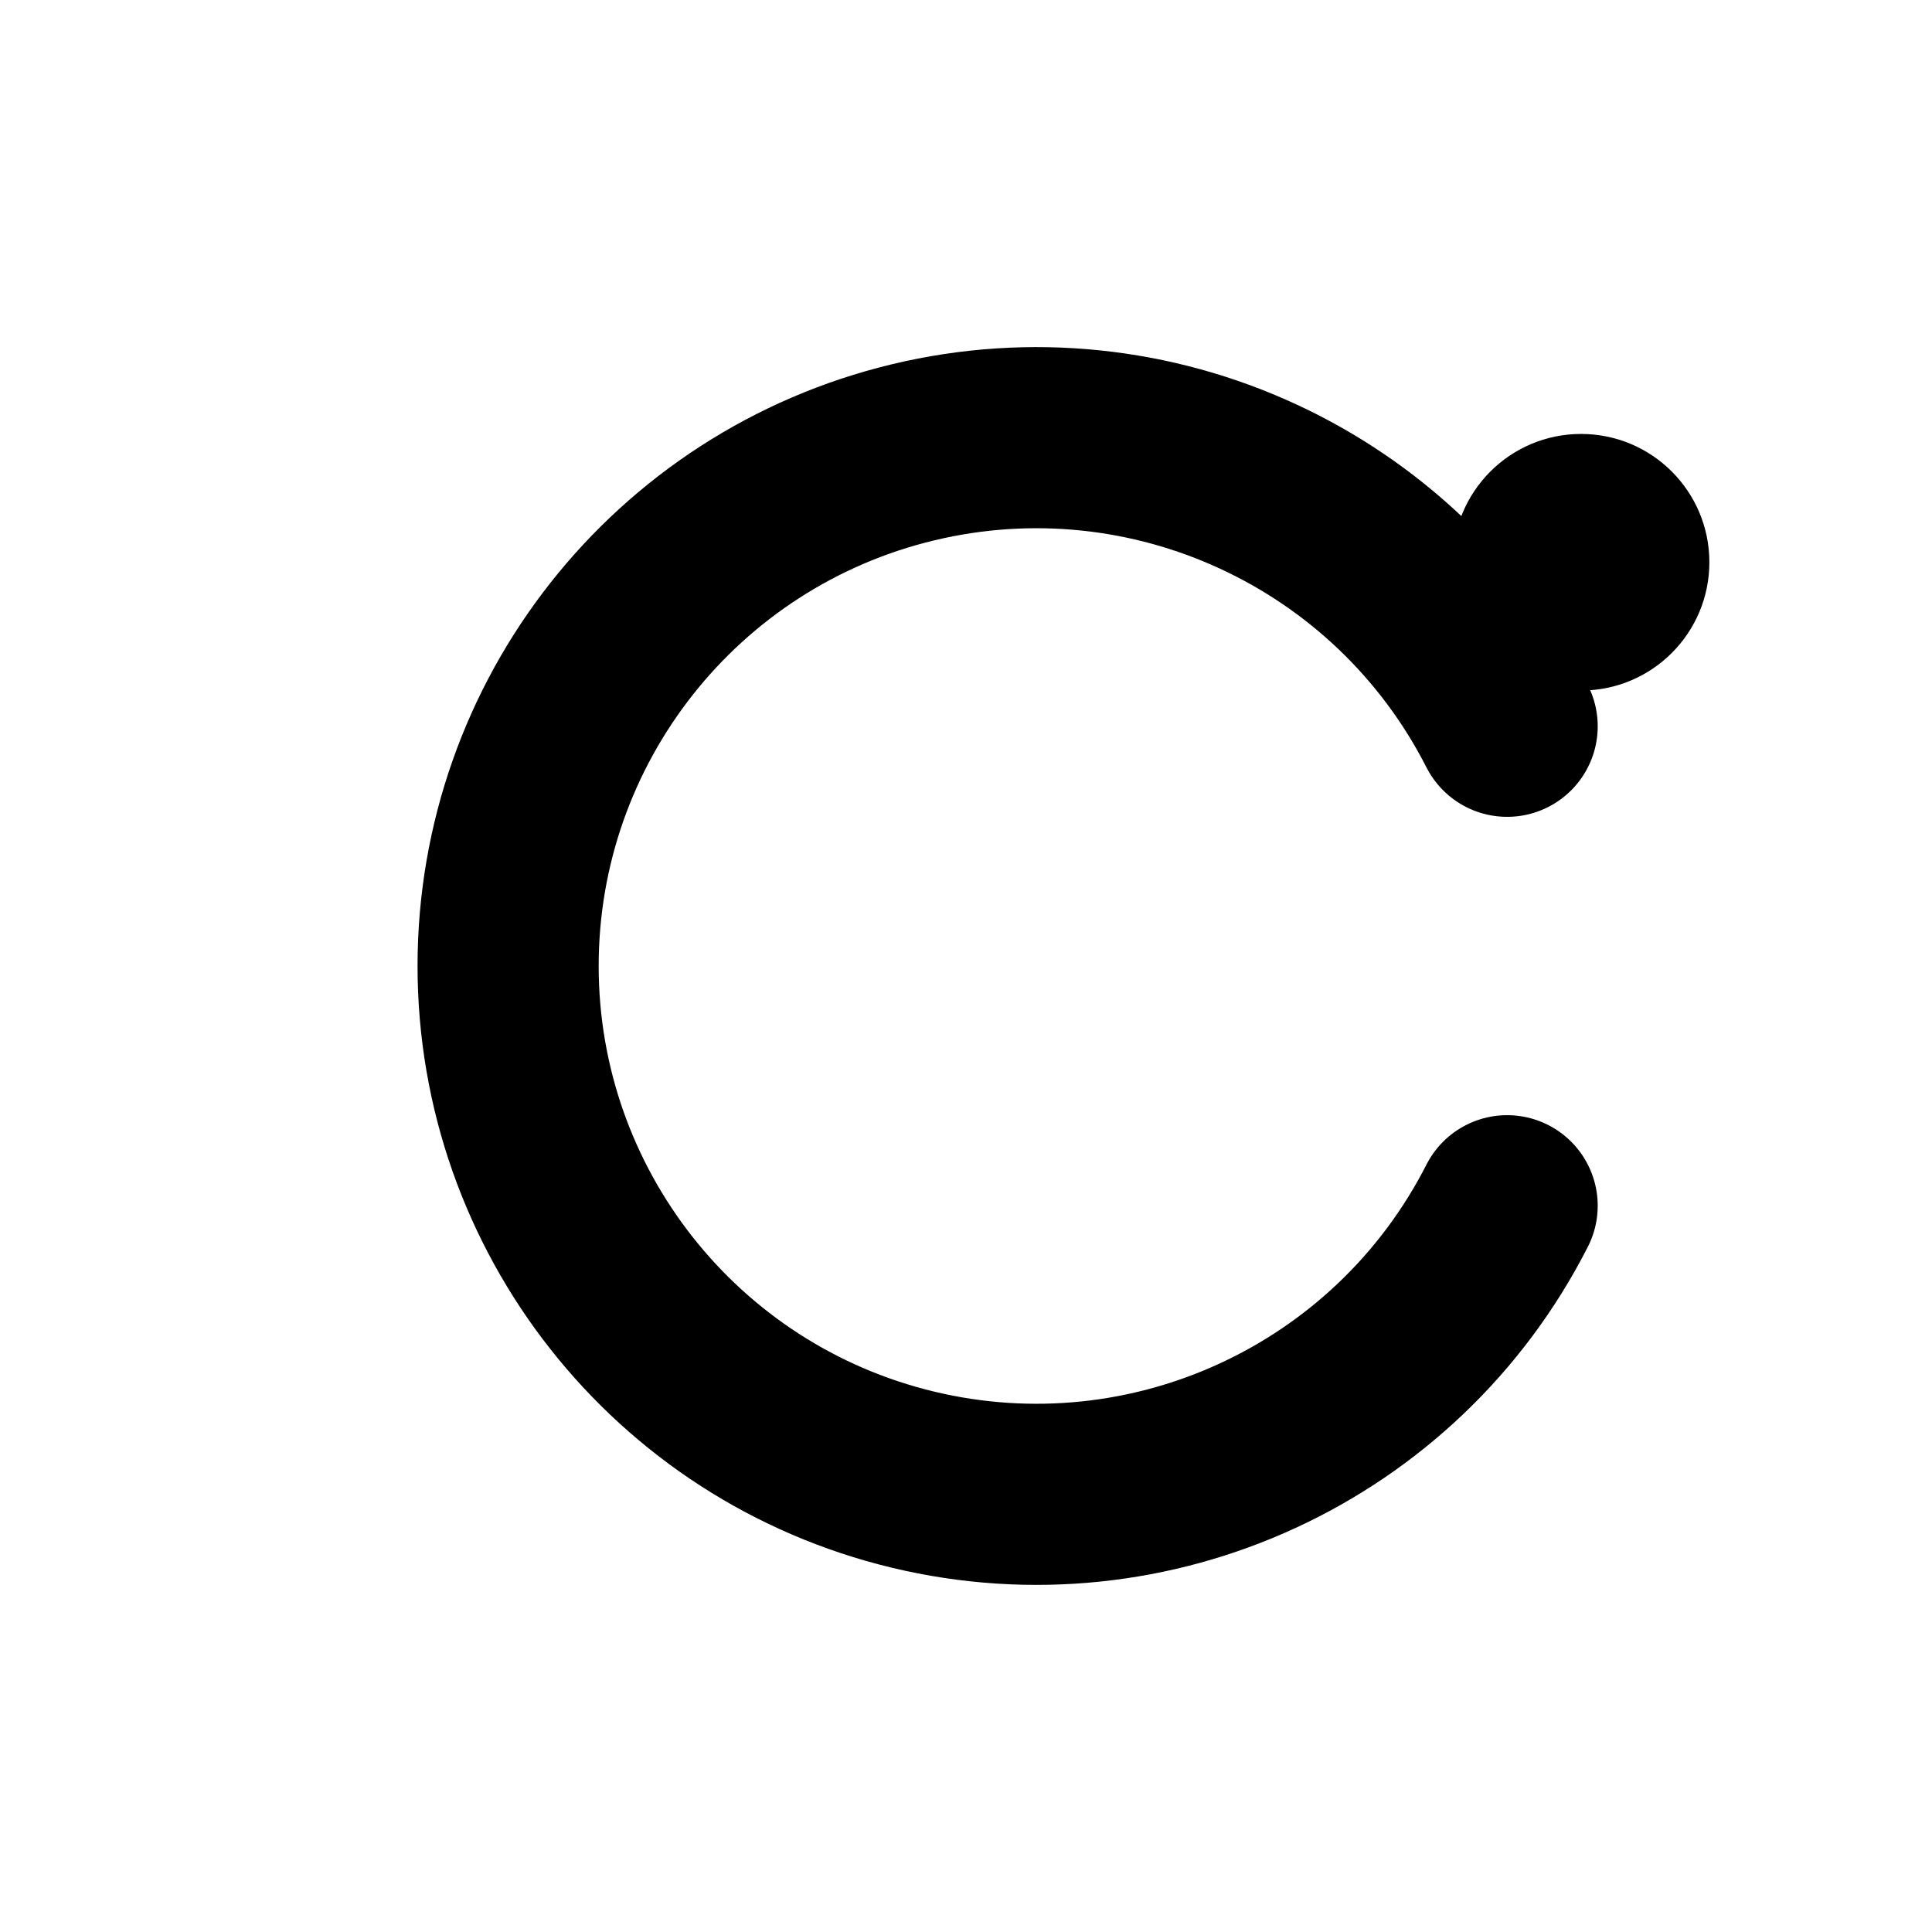
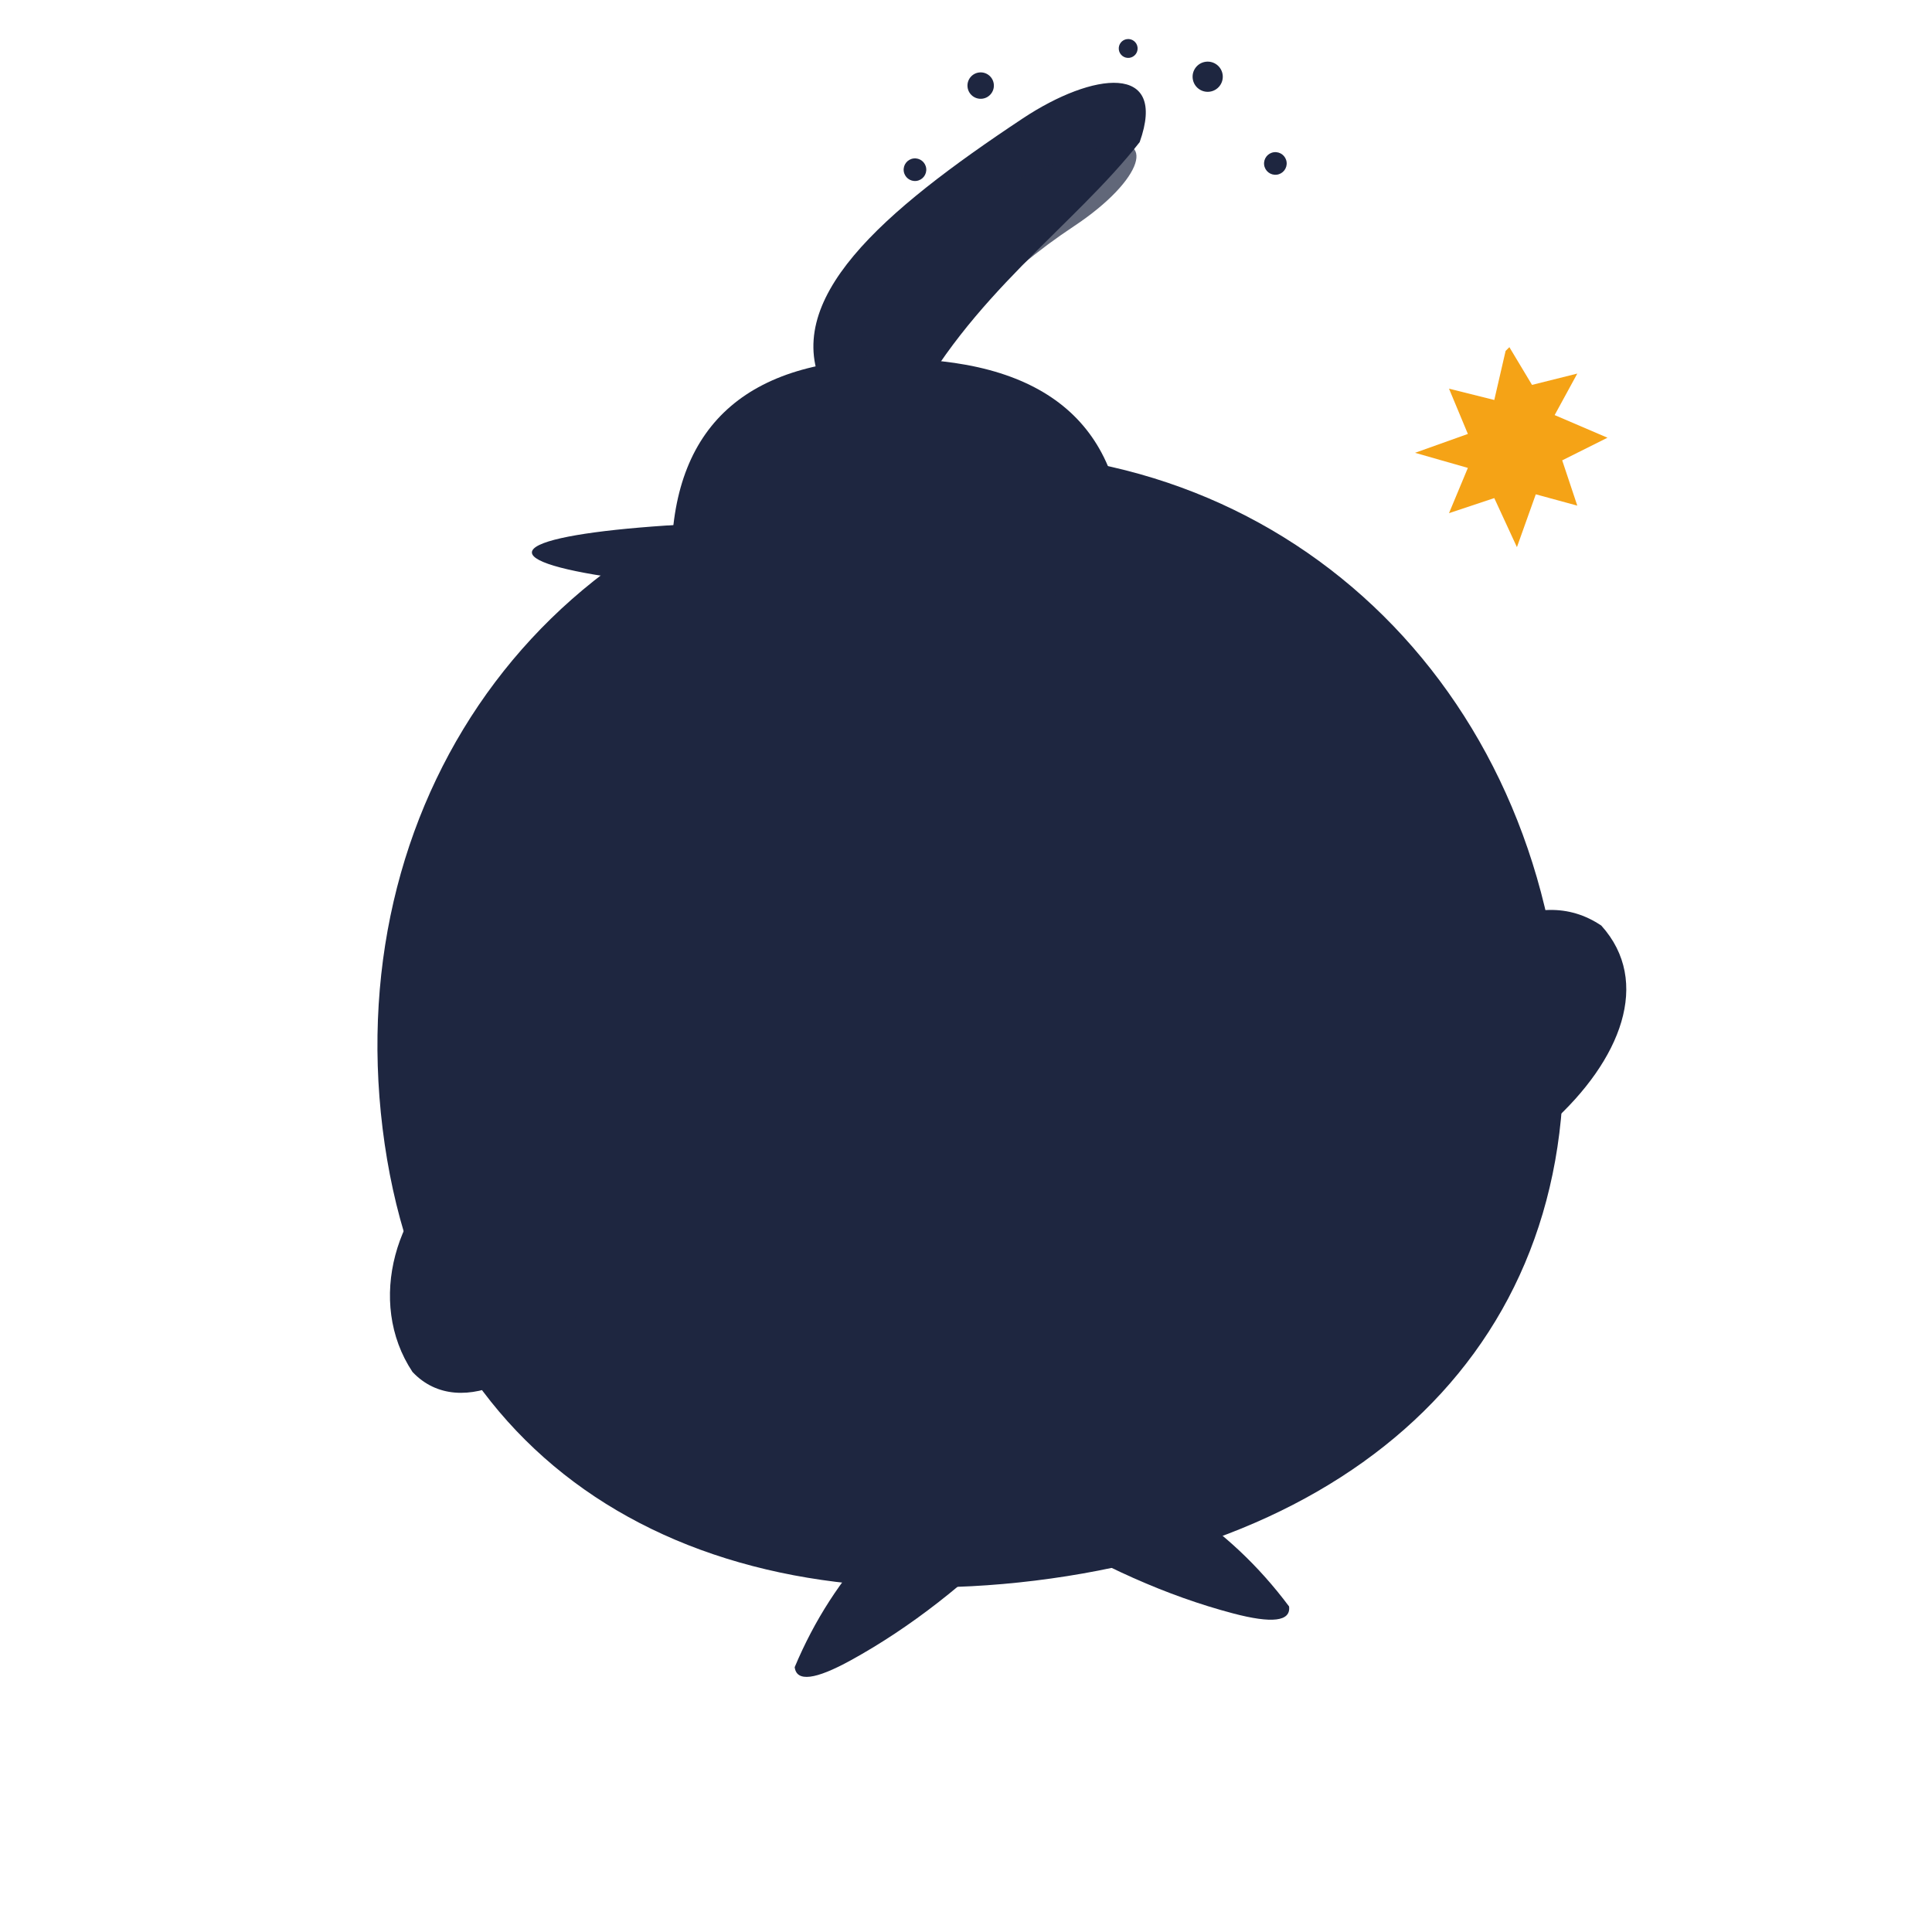
- <svg xmlns="http://www.w3.org/2000/svg" width="1024" height="1024" viewBox="0 0 1024 1024" role="img" aria-label="OpenBuddy mark">
+ <svg xmlns="http://www.w3.org/2000/svg" width="1024" height="1024" viewBox="0 0 1024 1024" role="img" aria-label="OpenBuddy mark" color="#1E2640">
  <g fill="currentColor">
-     <path d="M 798.82 384.94 A 280 280 0 1 0 798.82 639.06" fill="none" stroke="currentColor" stroke-width="96" stroke-linecap="round" />
-     <circle cx="838" cy="298" r="68" />
+     <g transform="rotate(-7 512 540)">
+       <path d="M 478 200                C 460 150, 520 110, 600 70                C 640 50, 680 50, 660 90                C 620 130, 560 160, 520 220 Z" />
+       <path d="M 500 180                C 510 130, 580 100, 640 90                C 670 86, 660 110, 620 130                C 580 150, 540 180, 520 220 Z" opacity=".7" />
+       <circle cx="640" cy="80" r="10" />
+       <circle cx="700" cy="60" r="8" />
+       <circle cx="580" cy="50" r="7" />
+       <circle cx="730" cy="110" r="6" />
+       <circle cx="660" cy="40" r="5" />
+       <circle cx="540" cy="90" r="6" />
+       <path d="M 500 770 Q 420 800 380 870 Q 380 882 410 870 Q 460 850 510 810 Z" />
+       <path d="M 524 770 Q 604 800 644 870 Q 644 882 614 870 Q 564 850 514 810 Z" />
+       <path d="M 512 240                C 696 240, 826 380, 826 560                C 826 740, 696 840, 512 840                C 328 840, 198 740, 198 560                C 198 380, 328 240, 512 240 Z" />
+       <path d="M 240 580                C 200 600, 178 650, 198 690                C 220 720, 270 700, 296 660                C 314 630, 286 580, 240 580 Z" />
+       <g transform="rotate(-35 790 600)">
+         <path d="M 740 540                  C 820 530, 870 540, 880 580                  C 880 620, 840 640, 790 640                  C 750 640, 720 620, 720 590                  C 720 560, 730 545, 740 540 Z" />
+       </g>
+       <g transform="rotate(8 512 250)">
+         <ellipse cx="512" cy="294" rx="194" ry="20" />
+         <path d="M 392 294                  C 392 224, 432 188, 512 188                  C 592 188, 632 224, 632 294 Z" />
+       </g>
+     </g>
+   </g>
+   <g transform="translate(800 240)" opacity=".95">
+     <path d="M 0 -56 L 12 -36 L 36 -42 L 24 -20 L 52 -8 L 28 4 L 36 28 L 14 22 L 4 50 L -8 24 L -32 32 L -22 8 L -50 0 L -22 -10 L -32 -34 L -8 -28 L -2 -54 Z" fill="#F59E0B" />
  </g>
</svg>
